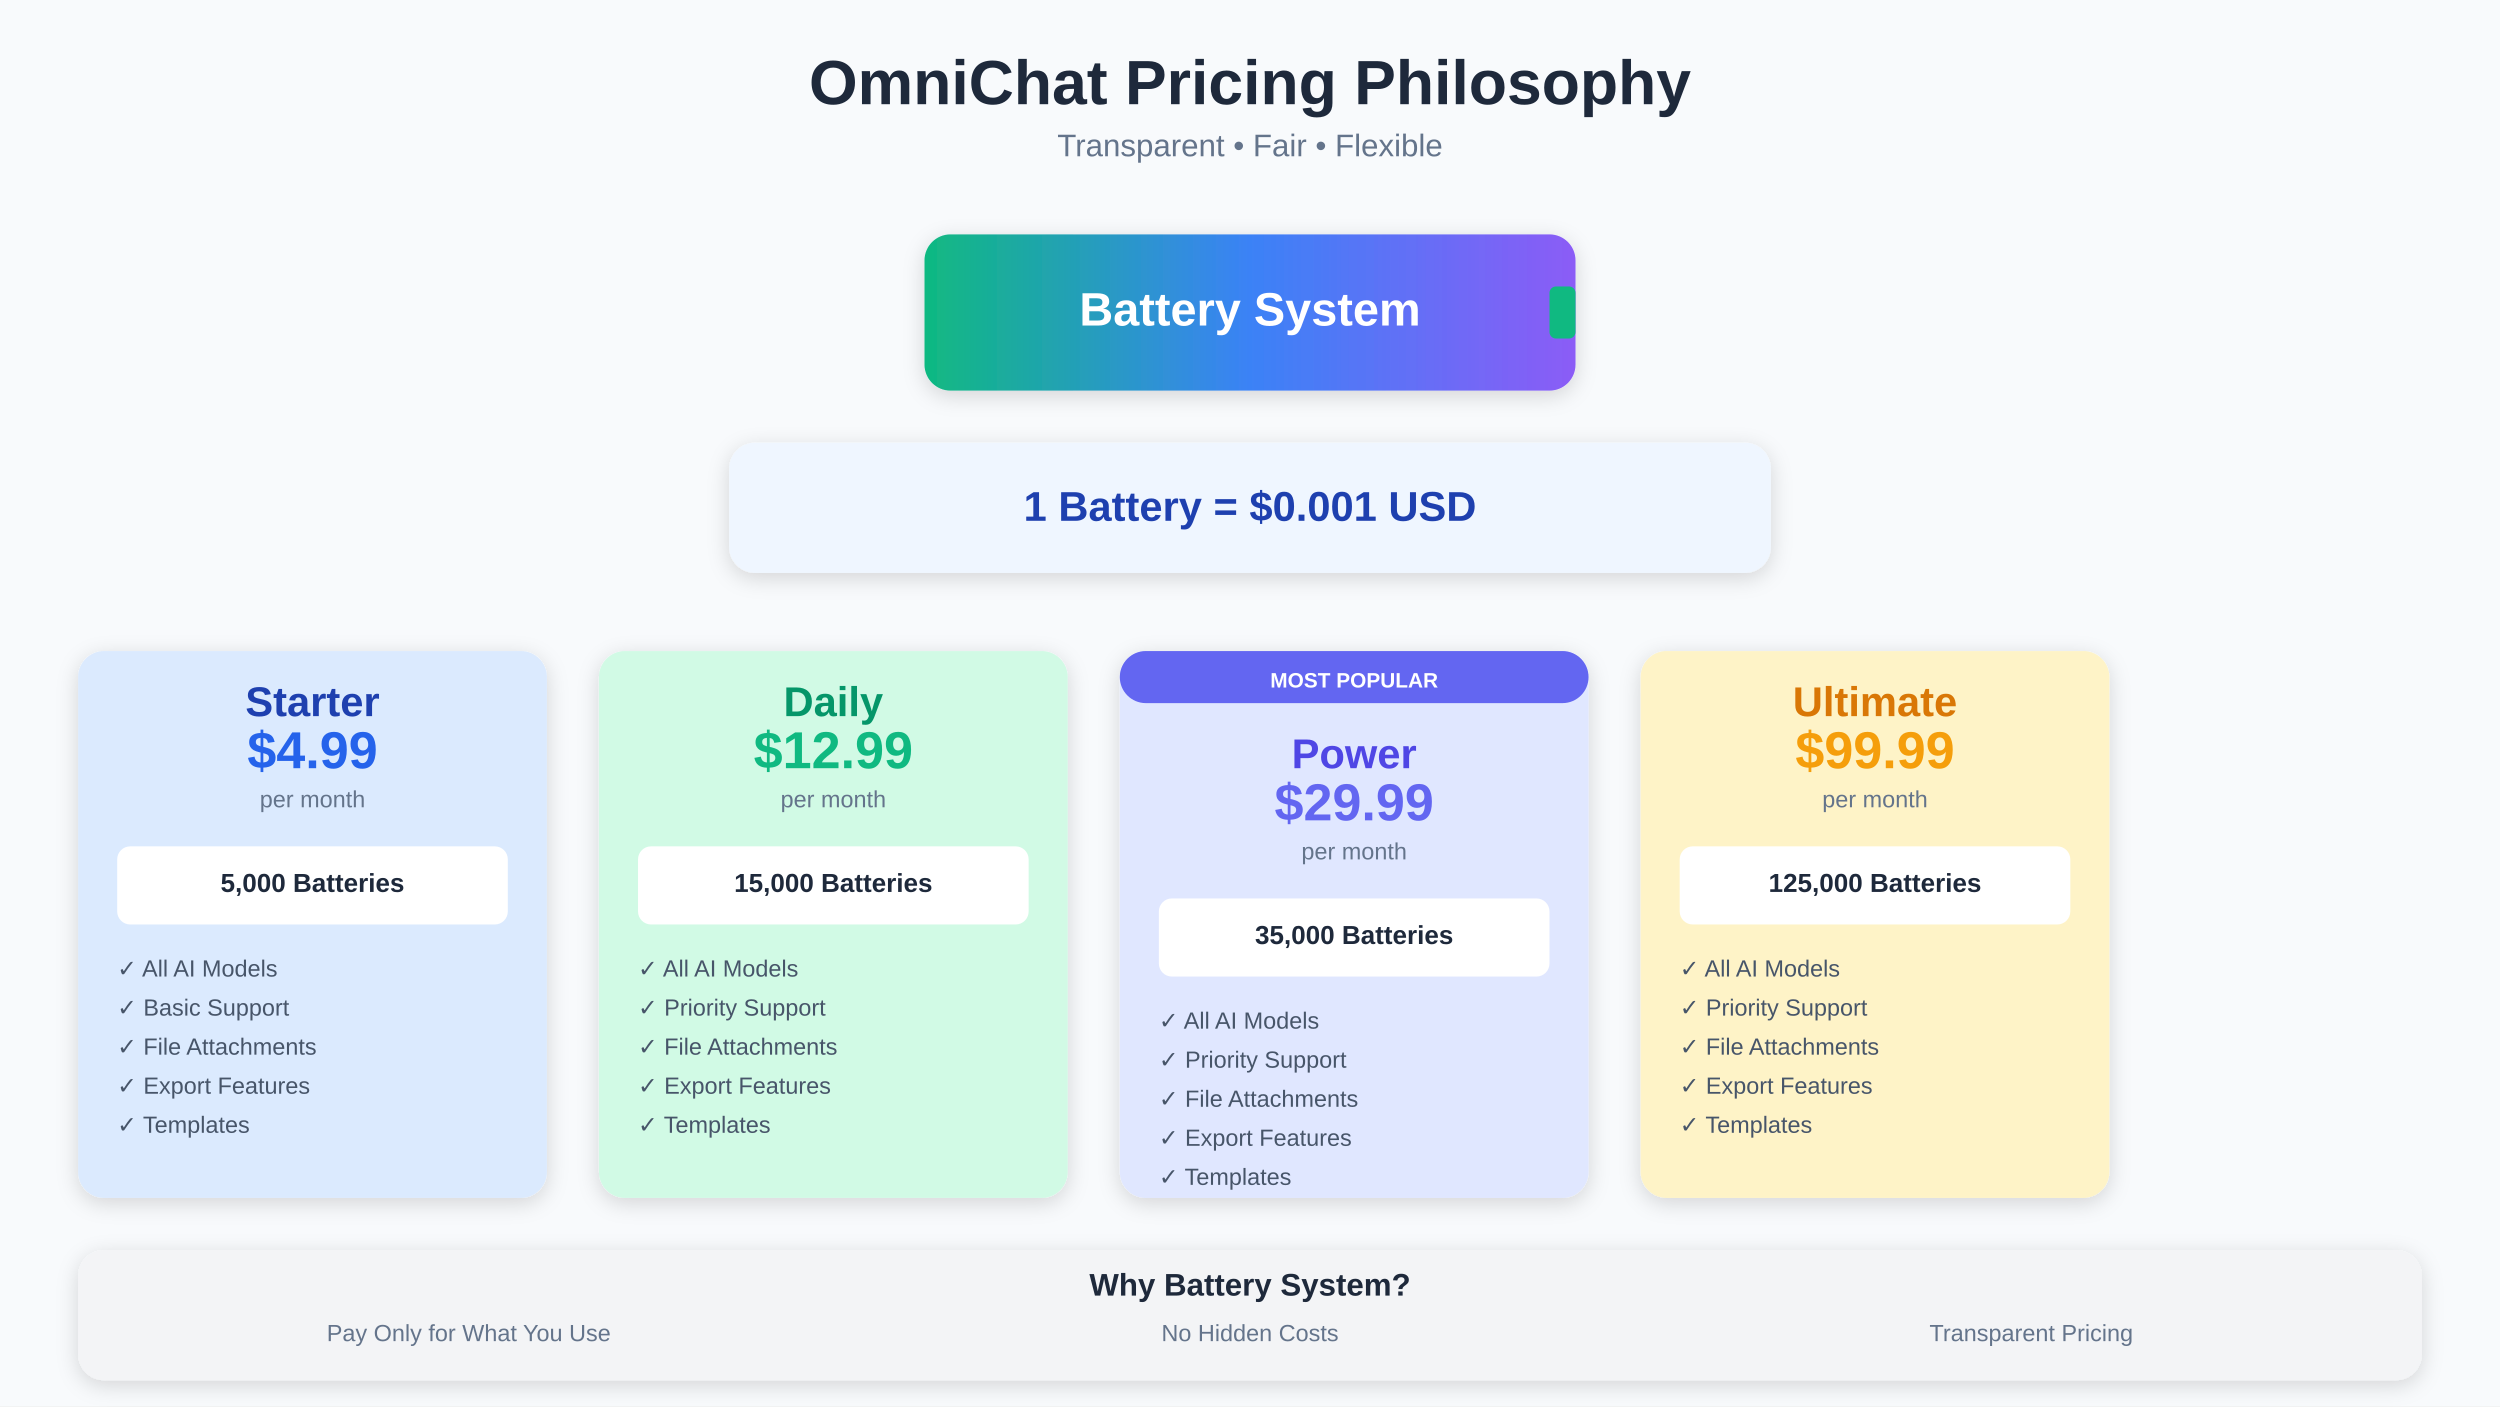
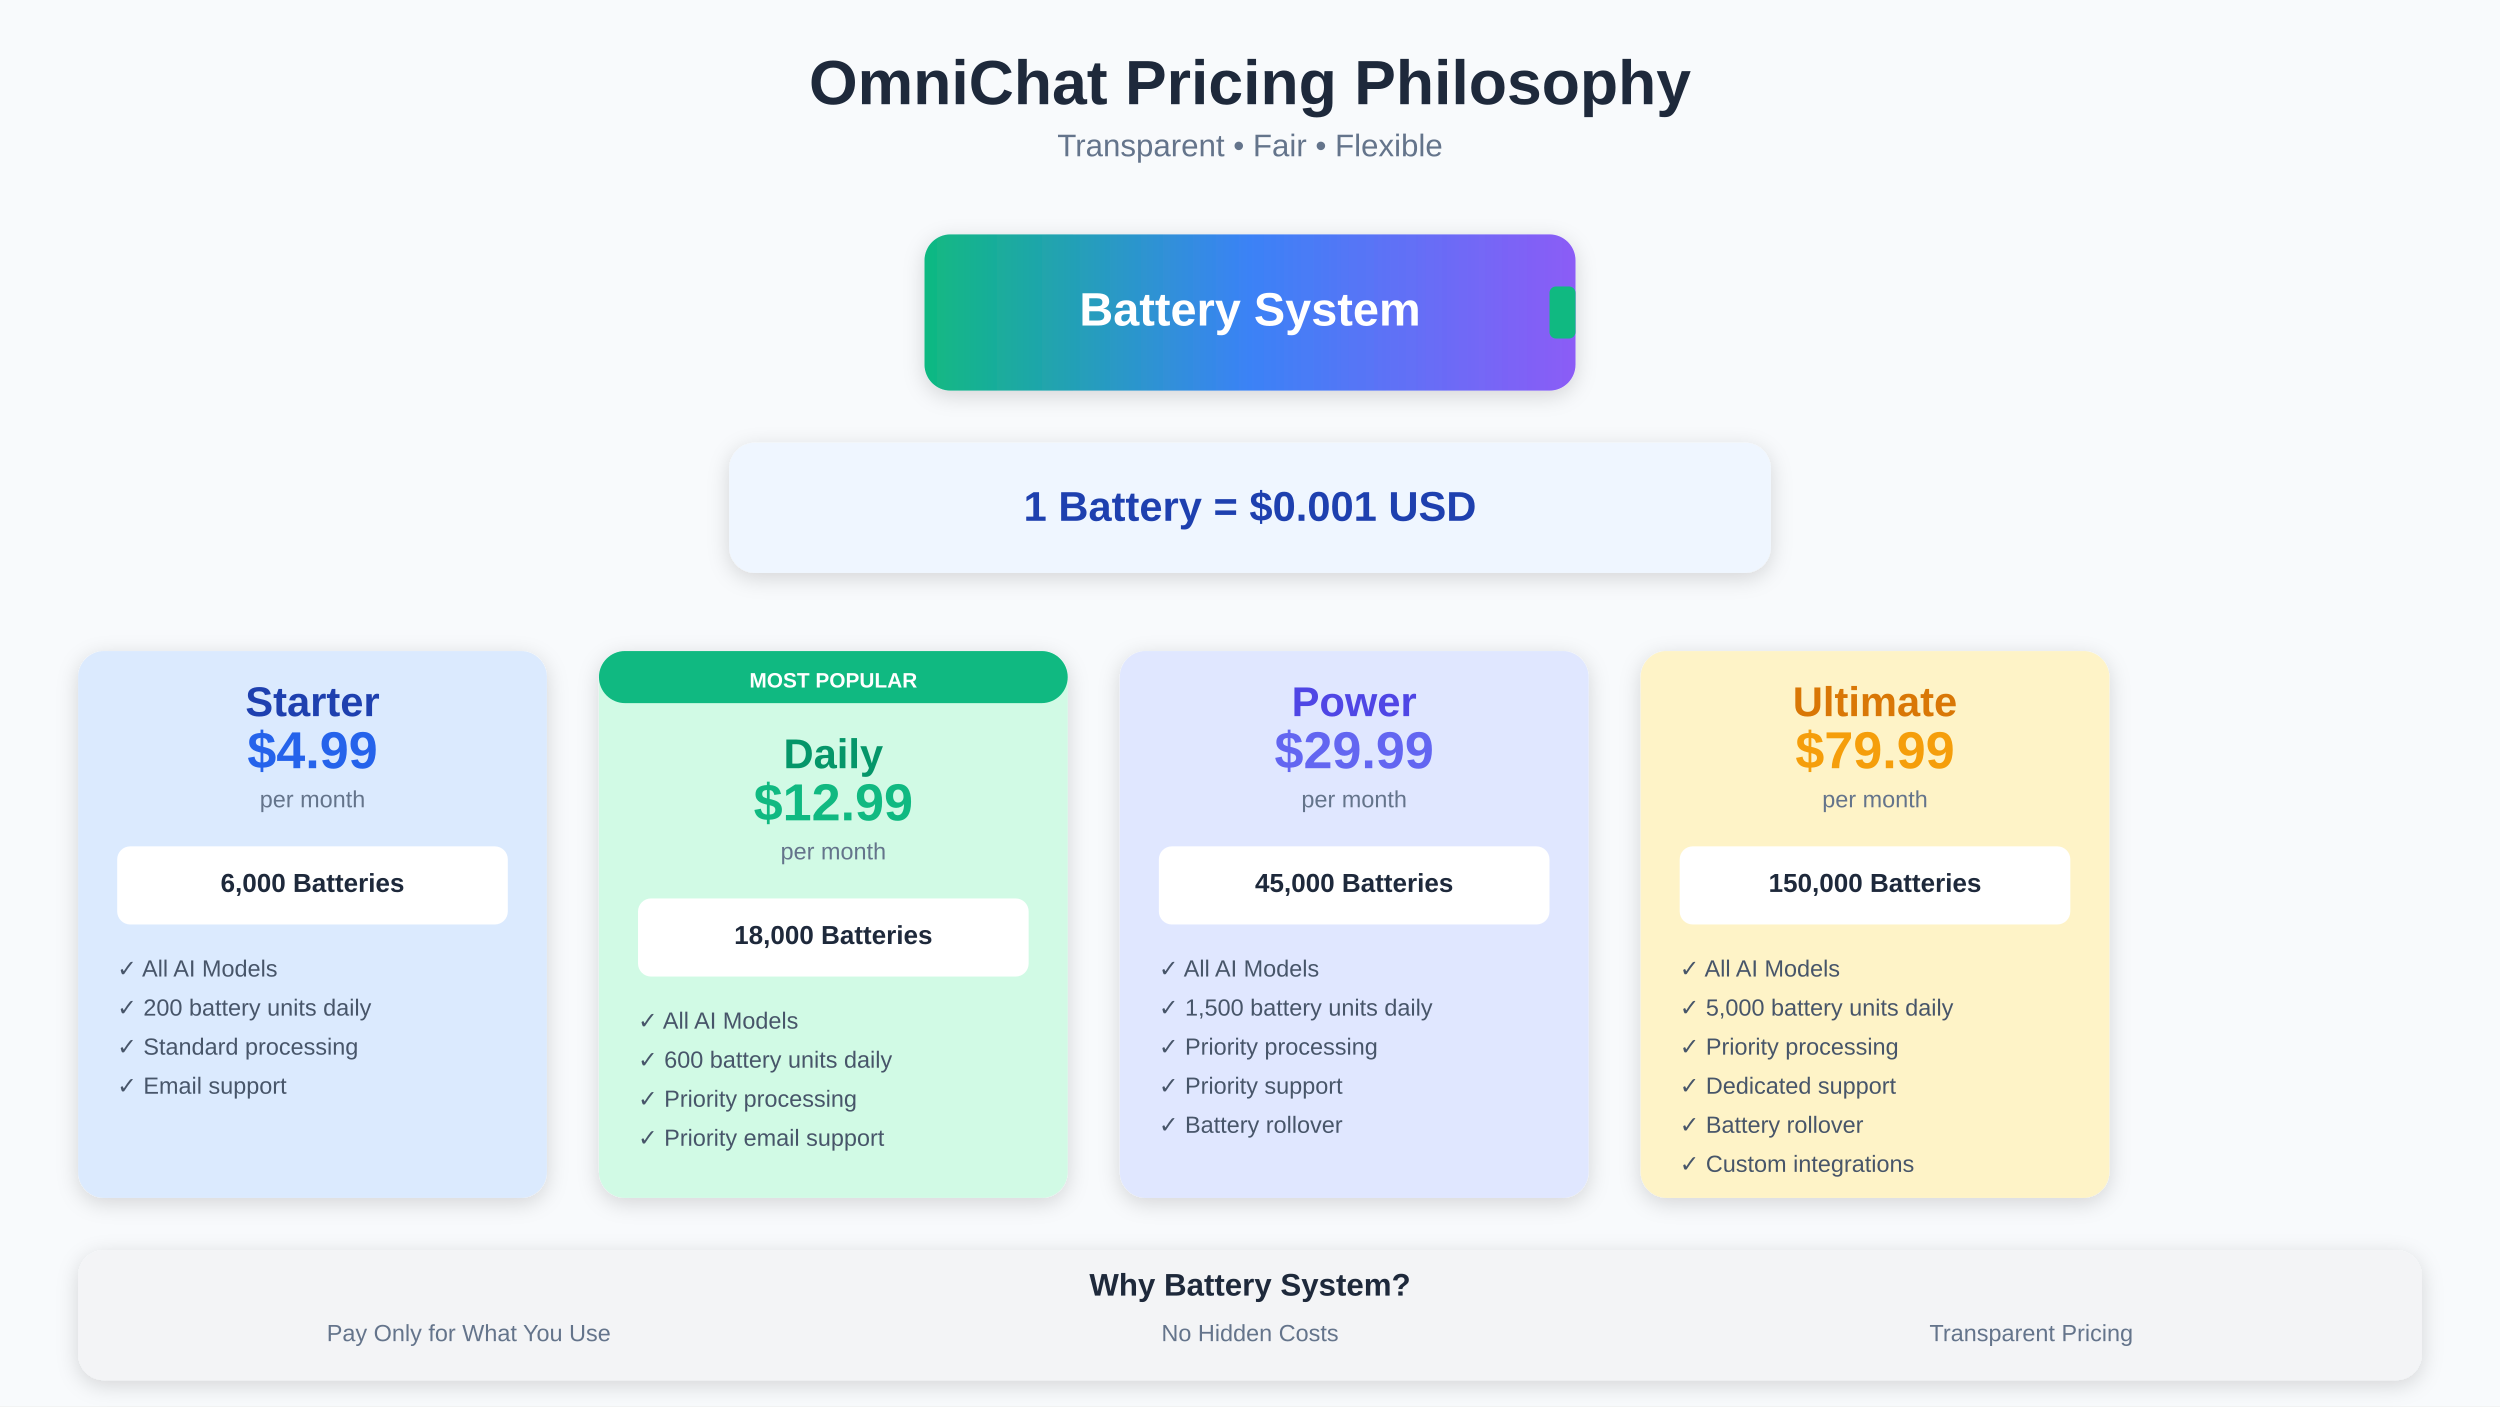
<svg xmlns="http://www.w3.org/2000/svg" width="1920" height="1080" viewBox="0 0 1920 1080">
  <defs>
    <linearGradient id="batteryGrad" x1="0%" y1="0%" x2="100%" y2="0%">
      <stop offset="0%" style="stop-color:#10B981;stop-opacity:1" />
      <stop offset="50%" style="stop-color:#3B82F6;stop-opacity:1" />
      <stop offset="100%" style="stop-color:#8B5CF6;stop-opacity:1" />
    </linearGradient>
    <filter id="shadow" x="-50%" y="-50%" width="200%" height="200%">
      <feDropShadow dx="0" dy="4" stdDeviation="8" flood-opacity="0.15" />
    </filter>
  </defs>
  <rect width="1920" height="1080" fill="#f8fafc" />
  <text x="960" y="80" font-family="Arial, sans-serif" font-size="48" font-weight="bold" text-anchor="middle" fill="#1e293b">OmniChat Pricing Philosophy</text>
  <text x="960" y="120" font-family="Arial, sans-serif" font-size="24" text-anchor="middle" fill="#64748b">Transparent • Fair • Flexible</text>
  <g transform="translate(710, 180)">
    <rect x="0" y="0" width="500" height="120" rx="20" fill="url(#batteryGrad)" filter="url(#shadow)" />
    <rect x="480" y="40" width="20" height="40" rx="5" fill="#10B981" />
    <text x="250" y="70" font-family="Arial, sans-serif" font-size="36" font-weight="bold" text-anchor="middle" fill="white">Battery System</text>
  </g>
  <g transform="translate(560, 340)">
    <rect x="0" y="0" width="800" height="100" rx="20" fill="#EFF6FF" filter="url(#shadow)" />
    <text x="400" y="60" font-family="Arial, sans-serif" font-size="32" font-weight="bold" text-anchor="middle" fill="#1e40af">1 Battery = $0.001 USD</text>
  </g>
  <g transform="translate(60, 500)">
    <g transform="translate(0, 0)">
      <rect x="0" y="0" width="360" height="420" rx="20" fill="#DBEAFE" filter="url(#shadow)" />
      <text x="180" y="50" font-family="Arial, sans-serif" font-size="32" font-weight="bold" text-anchor="middle" fill="#1e40af">Starter</text>
      <text x="180" y="90" font-family="Arial, sans-serif" font-size="40" font-weight="bold" text-anchor="middle" fill="#2563eb">$4.99</text>
      <text x="180" y="120" font-family="Arial, sans-serif" font-size="18" text-anchor="middle" fill="#64748b">per month</text>
      <rect x="30" y="150" width="300" height="60" rx="10" fill="white" />
-       <text x="180" y="185" font-family="Arial, sans-serif" font-size="20" font-weight="bold" text-anchor="middle" fill="#1e293b">5,000 Batteries</text>
+       <text x="180" y="185" font-family="Arial, sans-serif" font-size="20" font-weight="bold" text-anchor="middle" fill="#1e293b">6,000 Batteries</text>
      <text x="30" y="250" font-family="Arial, sans-serif" font-size="18" fill="#475569">✓ All AI Models</text>
-       <text x="30" y="280" font-family="Arial, sans-serif" font-size="18" fill="#475569">✓ Basic Support</text>
-       <text x="30" y="310" font-family="Arial, sans-serif" font-size="18" fill="#475569">✓ File Attachments</text>
-       <text x="30" y="340" font-family="Arial, sans-serif" font-size="18" fill="#475569">✓ Export Features</text>
-       <text x="30" y="370" font-family="Arial, sans-serif" font-size="18" fill="#475569">✓ Templates</text>
+       <text x="30" y="280" font-family="Arial, sans-serif" font-size="18" fill="#475569">✓ 200 battery units daily</text>
+       <text x="30" y="310" font-family="Arial, sans-serif" font-size="18" fill="#475569">✓ Standard processing</text>
+       <text x="30" y="340" font-family="Arial, sans-serif" font-size="18" fill="#475569">✓ Email support</text>
    </g>
    <g transform="translate(400, 0)">
      <rect x="0" y="0" width="360" height="420" rx="20" fill="#D1FAE5" filter="url(#shadow)" />
-       <text x="180" y="50" font-family="Arial, sans-serif" font-size="32" font-weight="bold" text-anchor="middle" fill="#059669">Daily</text>
-       <text x="180" y="90" font-family="Arial, sans-serif" font-size="40" font-weight="bold" text-anchor="middle" fill="#10b981">$12.99</text>
-       <text x="180" y="120" font-family="Arial, sans-serif" font-size="18" text-anchor="middle" fill="#64748b">per month</text>
-       <rect x="30" y="150" width="300" height="60" rx="10" fill="white" />
-       <text x="180" y="185" font-family="Arial, sans-serif" font-size="20" font-weight="bold" text-anchor="middle" fill="#1e293b">15,000 Batteries</text>
-       <text x="30" y="250" font-family="Arial, sans-serif" font-size="18" fill="#475569">✓ All AI Models</text>
-       <text x="30" y="280" font-family="Arial, sans-serif" font-size="18" fill="#475569">✓ Priority Support</text>
-       <text x="30" y="310" font-family="Arial, sans-serif" font-size="18" fill="#475569">✓ File Attachments</text>
-       <text x="30" y="340" font-family="Arial, sans-serif" font-size="18" fill="#475569">✓ Export Features</text>
-       <text x="30" y="370" font-family="Arial, sans-serif" font-size="18" fill="#475569">✓ Templates</text>
+       <rect x="0" y="0" width="360" height="40" rx="20" ry="20" fill="#10b981" />
+       <text x="180" y="28" font-family="Arial, sans-serif" font-size="16" font-weight="bold" text-anchor="middle" fill="white">MOST POPULAR</text>
+       <text x="180" y="90" font-family="Arial, sans-serif" font-size="32" font-weight="bold" text-anchor="middle" fill="#059669">Daily</text>
+       <text x="180" y="130" font-family="Arial, sans-serif" font-size="40" font-weight="bold" text-anchor="middle" fill="#10b981">$12.99</text>
+       <text x="180" y="160" font-family="Arial, sans-serif" font-size="18" text-anchor="middle" fill="#64748b">per month</text>
+       <rect x="30" y="190" width="300" height="60" rx="10" fill="white" />
+       <text x="180" y="225" font-family="Arial, sans-serif" font-size="20" font-weight="bold" text-anchor="middle" fill="#1e293b">18,000 Batteries</text>
+       <text x="30" y="290" font-family="Arial, sans-serif" font-size="18" fill="#475569">✓ All AI Models</text>
+       <text x="30" y="320" font-family="Arial, sans-serif" font-size="18" fill="#475569">✓ 600 battery units daily</text>
+       <text x="30" y="350" font-family="Arial, sans-serif" font-size="18" fill="#475569">✓ Priority processing</text>
+       <text x="30" y="380" font-family="Arial, sans-serif" font-size="18" fill="#475569">✓ Priority email support</text>
    </g>
    <g transform="translate(800, 0)">
      <rect x="0" y="0" width="360" height="420" rx="20" fill="#E0E7FF" filter="url(#shadow)" />
-       <rect x="0" y="0" width="360" height="40" rx="20" ry="20" fill="#6366F1" />
-       <text x="180" y="28" font-family="Arial, sans-serif" font-size="16" font-weight="bold" text-anchor="middle" fill="white">MOST POPULAR</text>
-       <text x="180" y="90" font-family="Arial, sans-serif" font-size="32" font-weight="bold" text-anchor="middle" fill="#4f46e5">Power</text>
-       <text x="180" y="130" font-family="Arial, sans-serif" font-size="40" font-weight="bold" text-anchor="middle" fill="#6366f1">$29.99</text>
-       <text x="180" y="160" font-family="Arial, sans-serif" font-size="18" text-anchor="middle" fill="#64748b">per month</text>
-       <rect x="30" y="190" width="300" height="60" rx="10" fill="white" />
-       <text x="180" y="225" font-family="Arial, sans-serif" font-size="20" font-weight="bold" text-anchor="middle" fill="#1e293b">35,000 Batteries</text>
-       <text x="30" y="290" font-family="Arial, sans-serif" font-size="18" fill="#475569">✓ All AI Models</text>
-       <text x="30" y="320" font-family="Arial, sans-serif" font-size="18" fill="#475569">✓ Priority Support</text>
-       <text x="30" y="350" font-family="Arial, sans-serif" font-size="18" fill="#475569">✓ File Attachments</text>
-       <text x="30" y="380" font-family="Arial, sans-serif" font-size="18" fill="#475569">✓ Export Features</text>
-       <text x="30" y="410" font-family="Arial, sans-serif" font-size="18" fill="#475569">✓ Templates</text>
+       <text x="180" y="50" font-family="Arial, sans-serif" font-size="32" font-weight="bold" text-anchor="middle" fill="#4f46e5">Power</text>
+       <text x="180" y="90" font-family="Arial, sans-serif" font-size="40" font-weight="bold" text-anchor="middle" fill="#6366f1">$29.99</text>
+       <text x="180" y="120" font-family="Arial, sans-serif" font-size="18" text-anchor="middle" fill="#64748b">per month</text>
+       <rect x="30" y="150" width="300" height="60" rx="10" fill="white" />
+       <text x="180" y="185" font-family="Arial, sans-serif" font-size="20" font-weight="bold" text-anchor="middle" fill="#1e293b">45,000 Batteries</text>
+       <text x="30" y="250" font-family="Arial, sans-serif" font-size="18" fill="#475569">✓ All AI Models</text>
+       <text x="30" y="280" font-family="Arial, sans-serif" font-size="18" fill="#475569">✓ 1,500 battery units daily</text>
+       <text x="30" y="310" font-family="Arial, sans-serif" font-size="18" fill="#475569">✓ Priority processing</text>
+       <text x="30" y="340" font-family="Arial, sans-serif" font-size="18" fill="#475569">✓ Priority support</text>
+       <text x="30" y="370" font-family="Arial, sans-serif" font-size="18" fill="#475569">✓ Battery rollover</text>
    </g>
    <g transform="translate(1200, 0)">
      <rect x="0" y="0" width="360" height="420" rx="20" fill="#FEF3C7" filter="url(#shadow)" />
      <text x="180" y="50" font-family="Arial, sans-serif" font-size="32" font-weight="bold" text-anchor="middle" fill="#d97706">Ultimate</text>
-       <text x="180" y="90" font-family="Arial, sans-serif" font-size="40" font-weight="bold" text-anchor="middle" fill="#f59e0b">$99.99</text>
+       <text x="180" y="90" font-family="Arial, sans-serif" font-size="40" font-weight="bold" text-anchor="middle" fill="#f59e0b">$79.99</text>
      <text x="180" y="120" font-family="Arial, sans-serif" font-size="18" text-anchor="middle" fill="#64748b">per month</text>
      <rect x="30" y="150" width="300" height="60" rx="10" fill="white" />
-       <text x="180" y="185" font-family="Arial, sans-serif" font-size="20" font-weight="bold" text-anchor="middle" fill="#1e293b">125,000 Batteries</text>
+       <text x="180" y="185" font-family="Arial, sans-serif" font-size="20" font-weight="bold" text-anchor="middle" fill="#1e293b">150,000 Batteries</text>
      <text x="30" y="250" font-family="Arial, sans-serif" font-size="18" fill="#475569">✓ All AI Models</text>
-       <text x="30" y="280" font-family="Arial, sans-serif" font-size="18" fill="#475569">✓ Priority Support</text>
-       <text x="30" y="310" font-family="Arial, sans-serif" font-size="18" fill="#475569">✓ File Attachments</text>
-       <text x="30" y="340" font-family="Arial, sans-serif" font-size="18" fill="#475569">✓ Export Features</text>
-       <text x="30" y="370" font-family="Arial, sans-serif" font-size="18" fill="#475569">✓ Templates</text>
+       <text x="30" y="280" font-family="Arial, sans-serif" font-size="18" fill="#475569">✓ 5,000 battery units daily</text>
+       <text x="30" y="310" font-family="Arial, sans-serif" font-size="18" fill="#475569">✓ Priority processing</text>
+       <text x="30" y="340" font-family="Arial, sans-serif" font-size="18" fill="#475569">✓ Dedicated support</text>
+       <text x="30" y="370" font-family="Arial, sans-serif" font-size="18" fill="#475569">✓ Battery rollover</text>
+       <text x="30" y="400" font-family="Arial, sans-serif" font-size="18" fill="#475569">✓ Custom integrations</text>
    </g>
  </g>
  <g transform="translate(60, 960)">
    <rect x="0" y="0" width="1800" height="100" rx="20" fill="#F3F4F6" filter="url(#shadow)" />
    <text x="900" y="35" font-family="Arial, sans-serif" font-size="24" font-weight="bold" text-anchor="middle" fill="#1e293b">Why Battery System?</text>
    <text x="300" y="70" font-family="Arial, sans-serif" font-size="18" text-anchor="middle" fill="#64748b">Pay Only for What You Use</text>
    <text x="900" y="70" font-family="Arial, sans-serif" font-size="18" text-anchor="middle" fill="#64748b">No Hidden Costs</text>
    <text x="1500" y="70" font-family="Arial, sans-serif" font-size="18" text-anchor="middle" fill="#64748b">Transparent Pricing</text>
  </g>
</svg>
